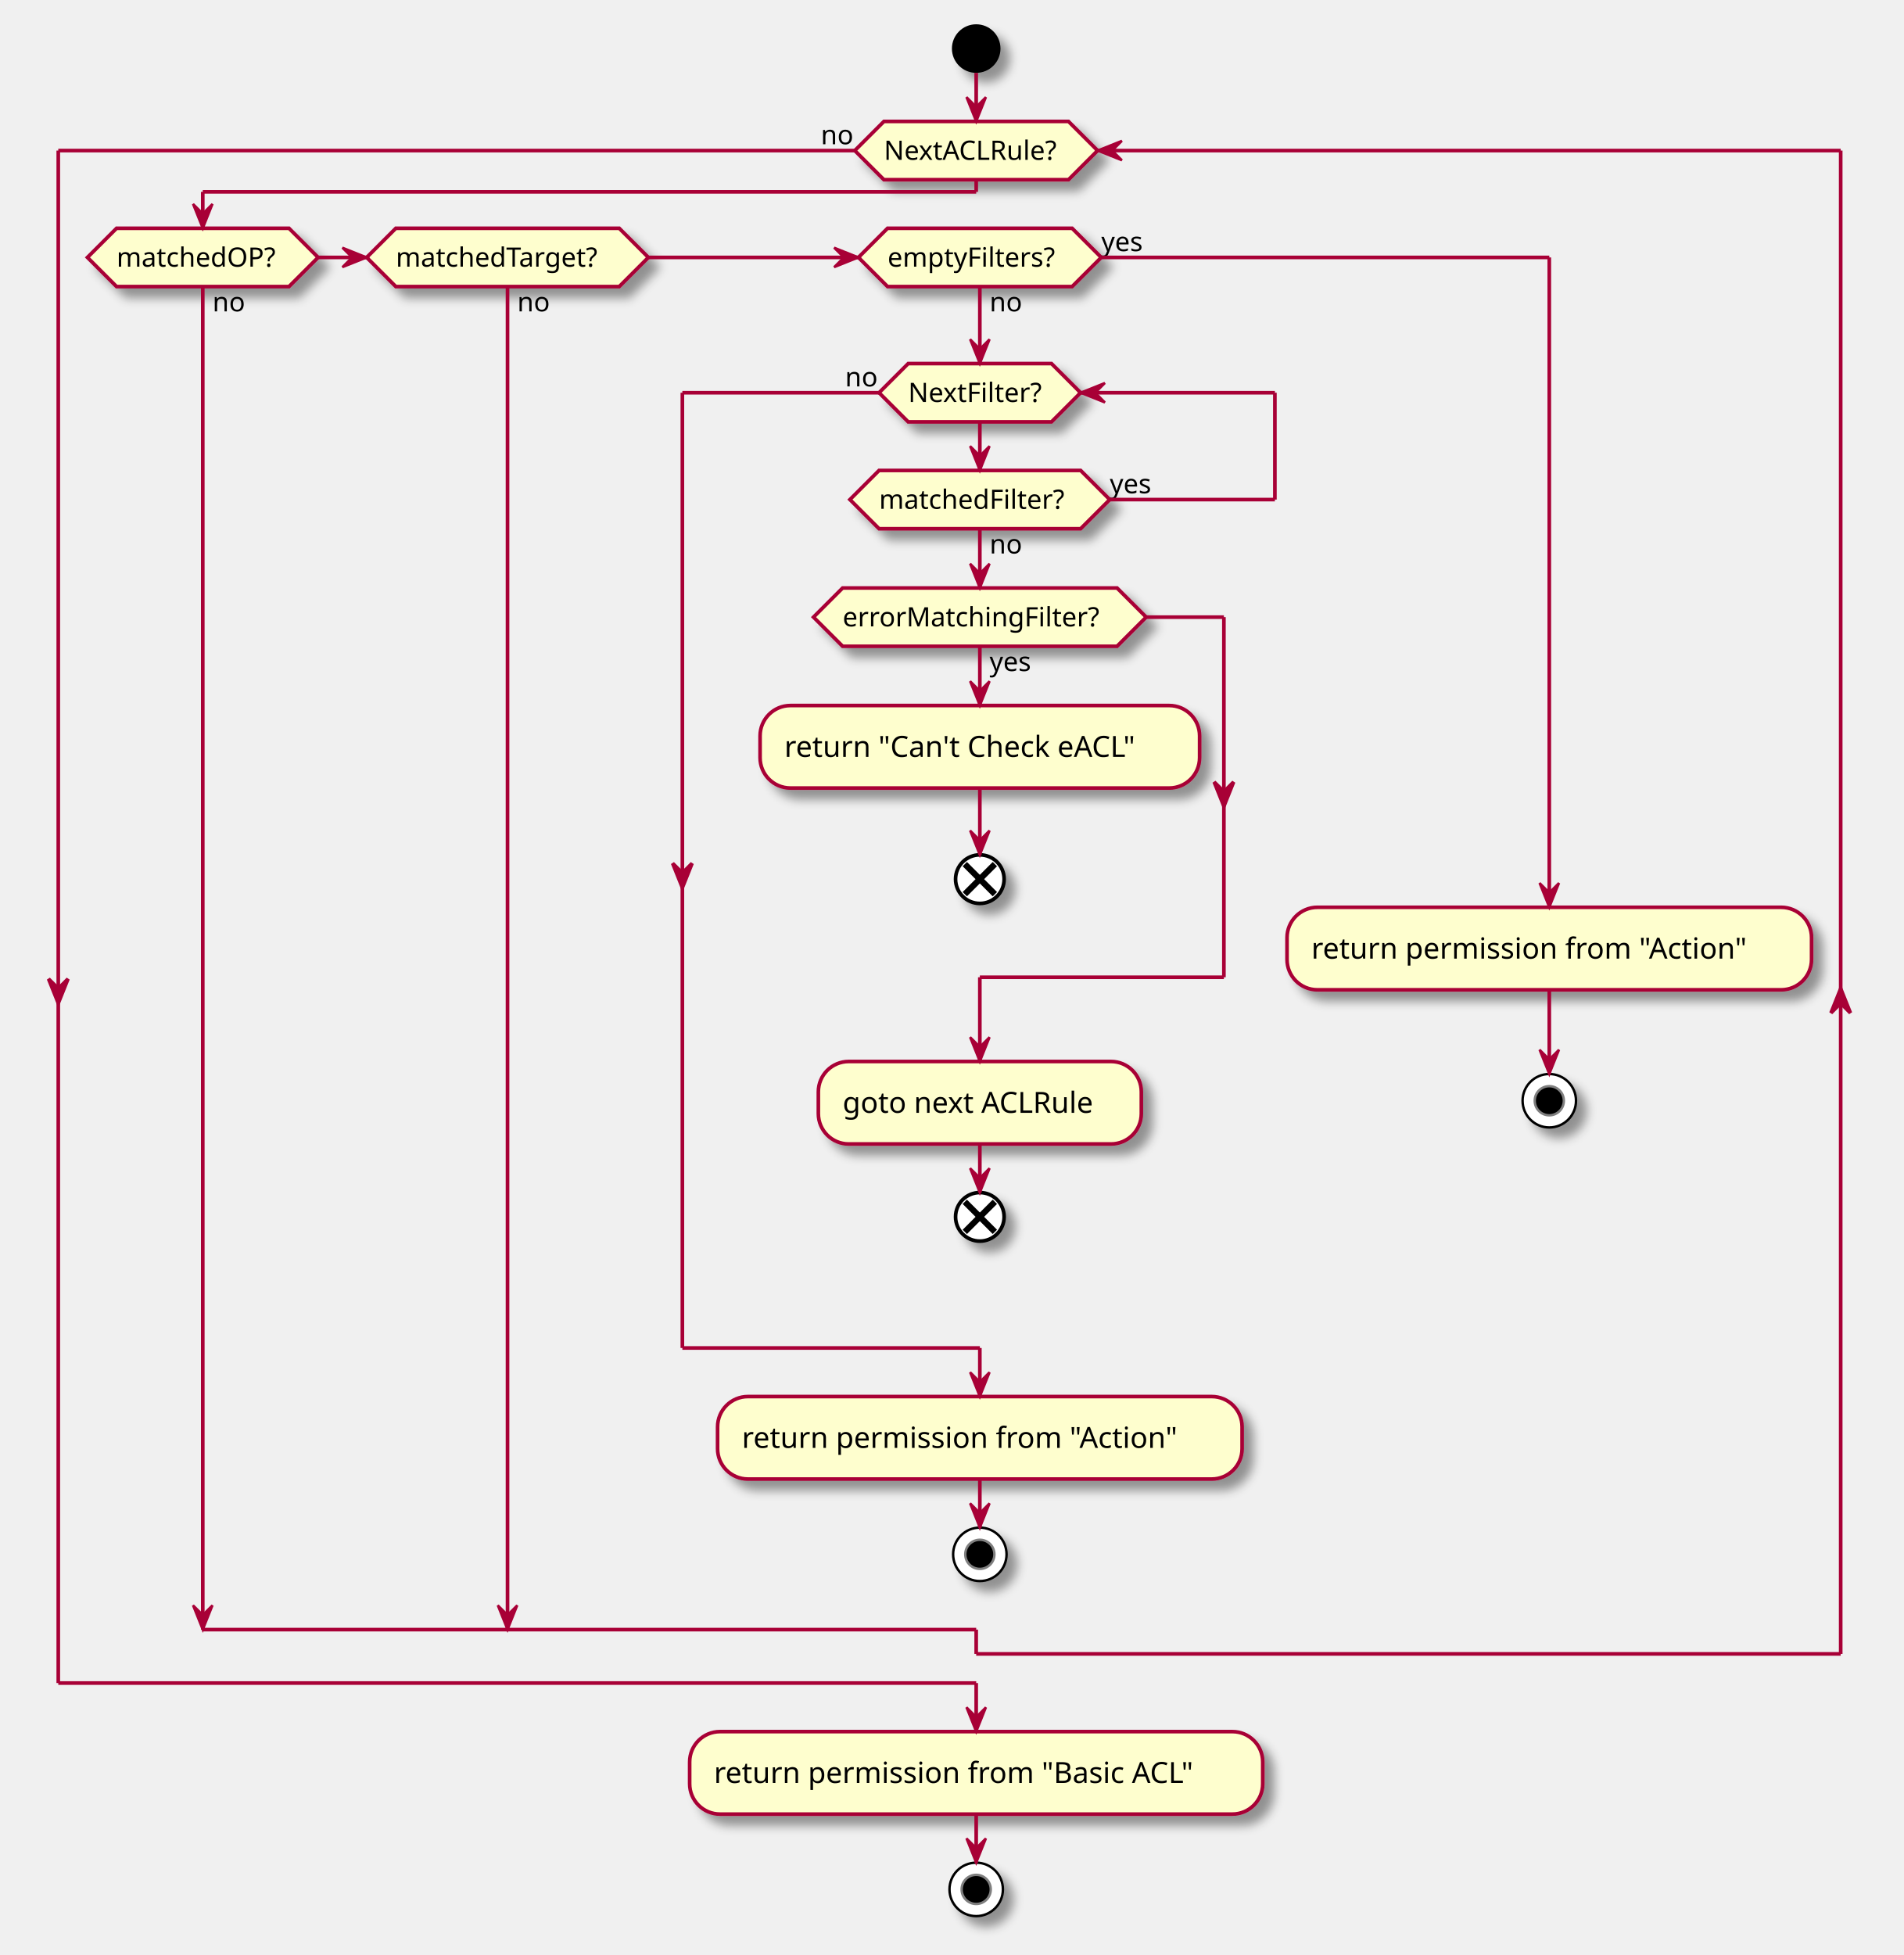
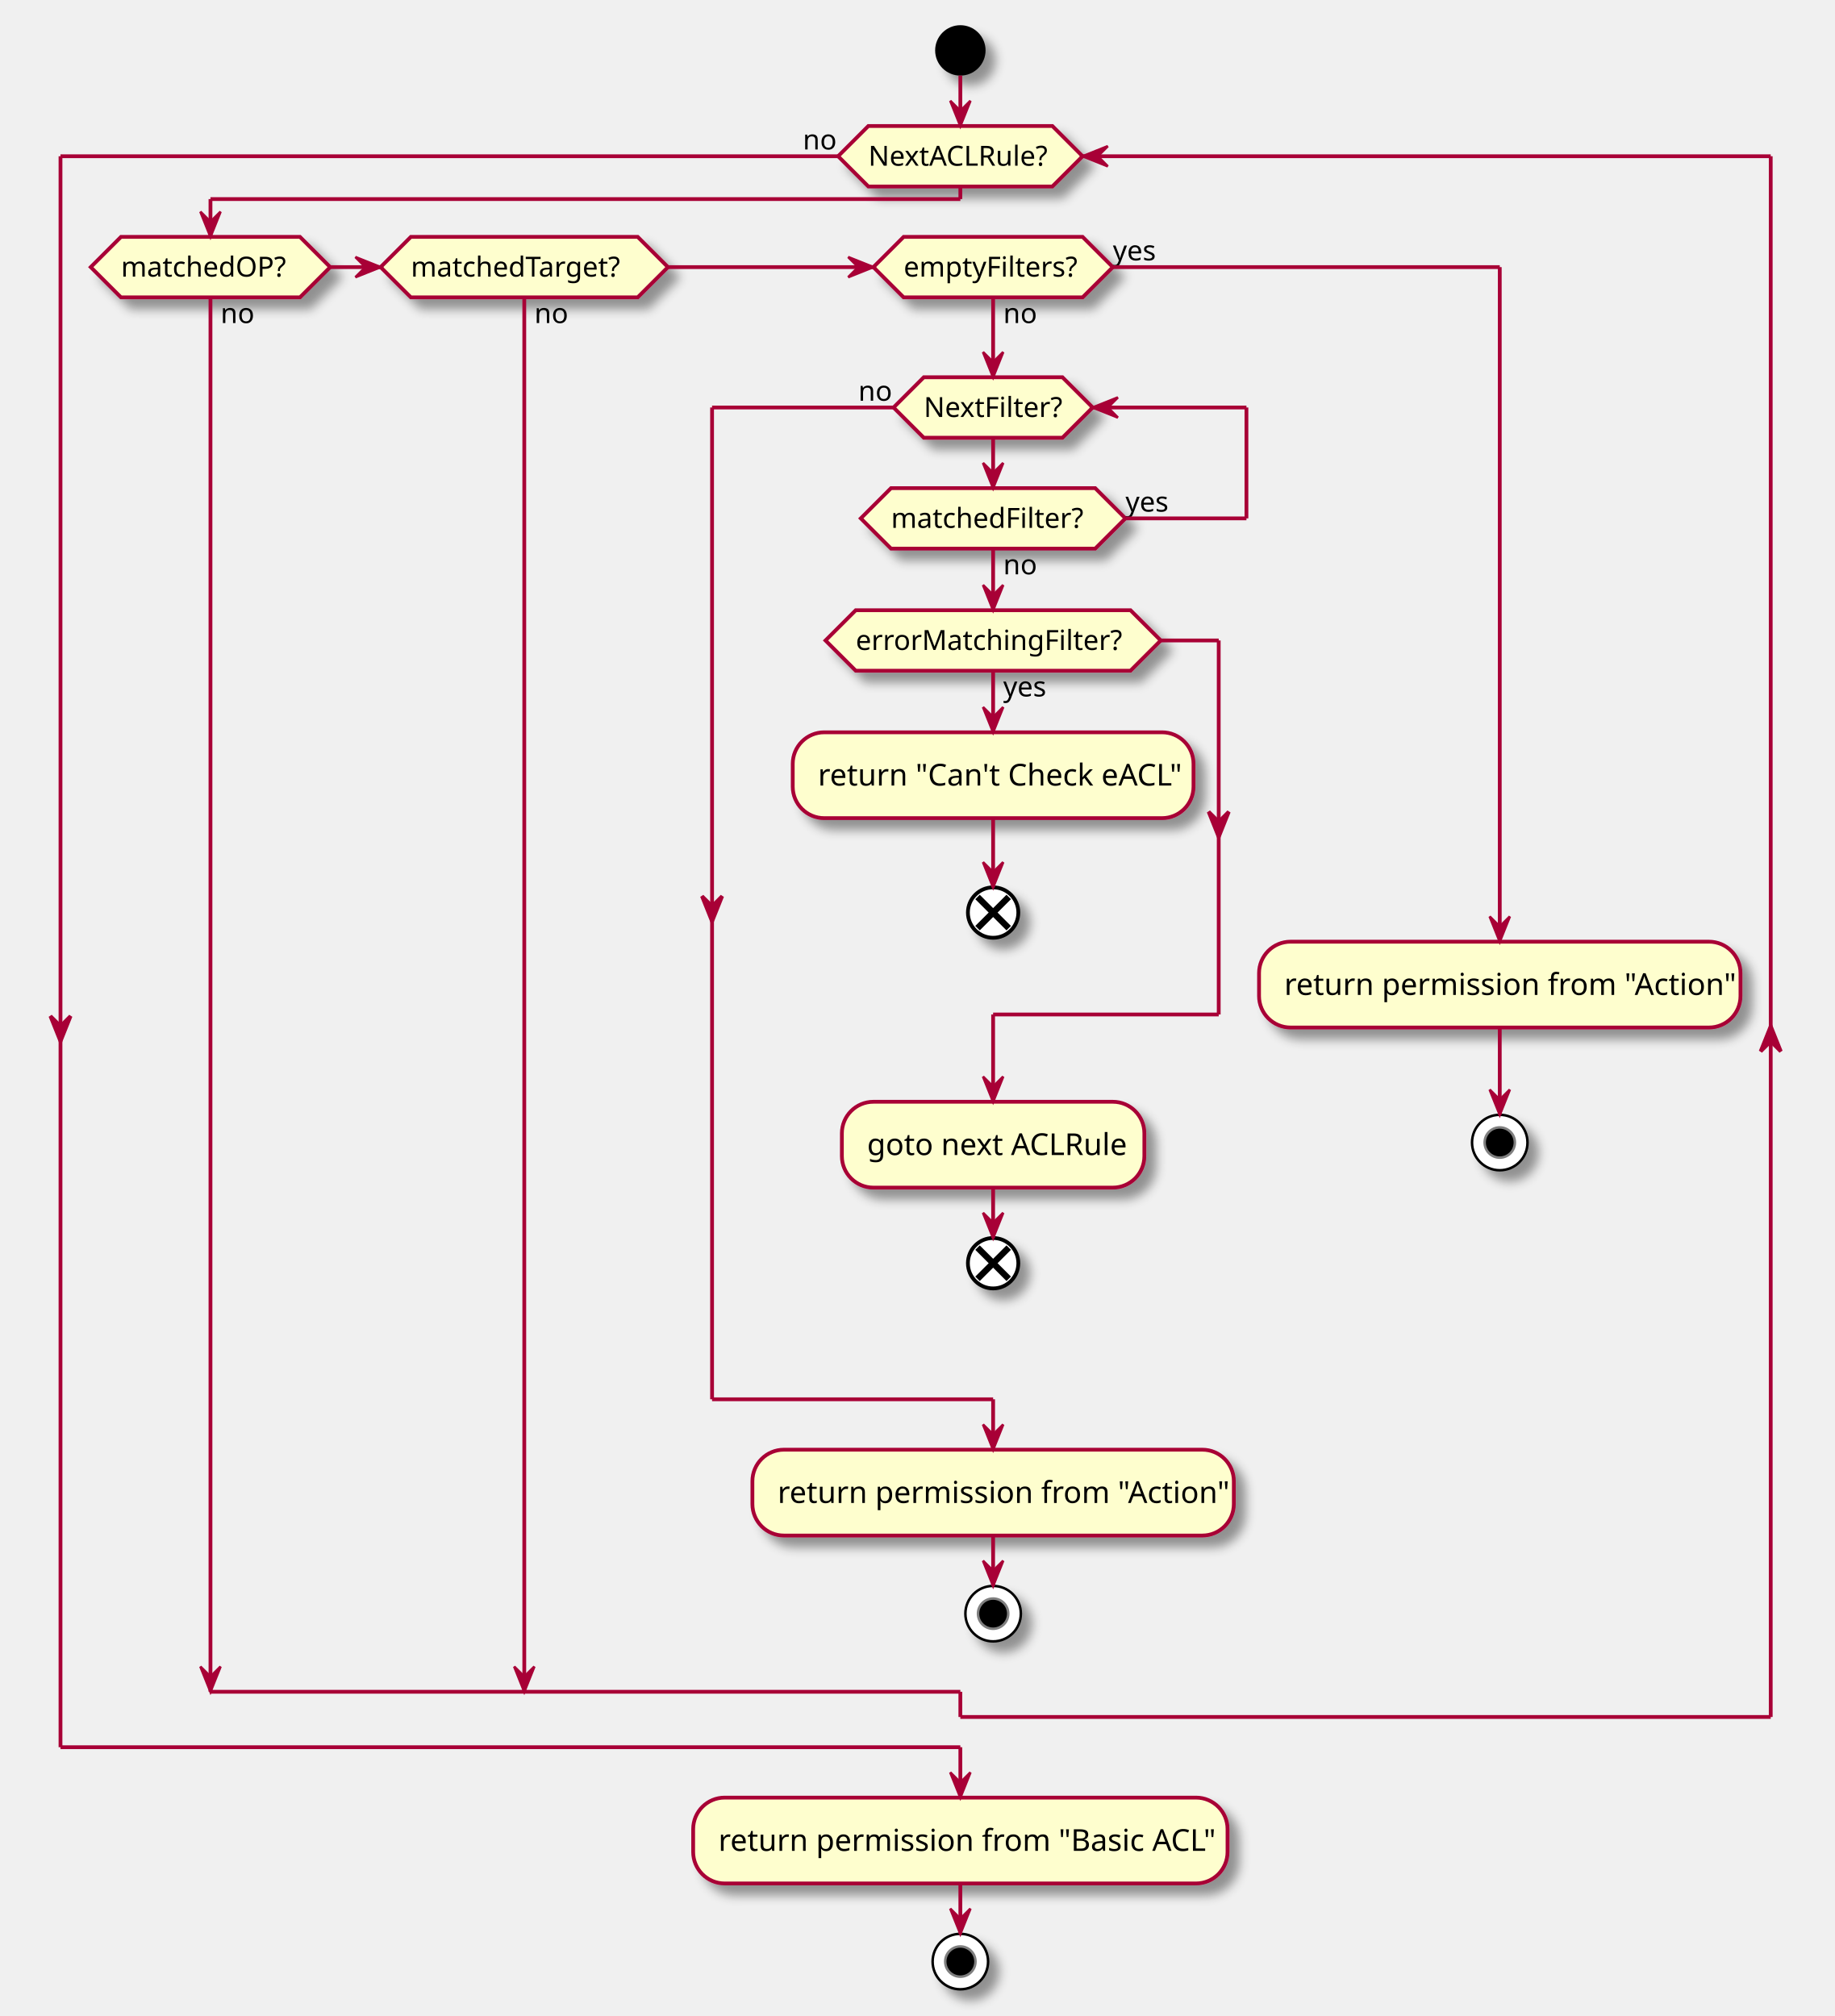
- <svg xmlns="http://www.w3.org/2000/svg" contentScriptType="application/ecmascript" contentStyleType="text/css" height="805px" preserveAspectRatio="none" style="width:784px;height:805px;" version="1.1" viewBox="0 0 784 805" width="784px" zoomAndPan="magnify">
+ <svg xmlns="http://www.w3.org/2000/svg" contentScriptType="application/ecmascript" contentStyleType="text/css" height="800px" preserveAspectRatio="none" style="width:728px;height:800px;" version="1.1" viewBox="0 0 728 800" width="728px" zoomAndPan="magnify">
  <defs>
    <filter height="300%" id="fio5e8ozsw5co" width="300%" x="-1" y="-1">
      <feGaussianBlur result="blurOut" stdDeviation="2.0" />
      <feColorMatrix in="blurOut" result="blurOut2" type="matrix" values="0 0 0 0 0 0 0 0 0 0 0 0 0 0 0 0 0 0 .4 0" />
      <feOffset dx="4.0" dy="4.0" in="blurOut2" result="blurOut3" />
      <feBlend in="SourceGraphic" in2="blurOut3" mode="normal" />
    </filter>
  </defs>
  <g>
-     <ellipse cx="402" cy="20" fill="#000000" filter="url(#fio5e8ozsw5co)" rx="10" ry="10" style="stroke: none; stroke-width: 1.0;" />
+     <ellipse cx="381" cy="20" fill="#000000" filter="url(#fio5e8ozsw5co)" rx="10" ry="10" style="stroke: none; stroke-width: 1.0;" />
    <polygon fill="#FEFECE" filter="url(#fio5e8ozsw5co)" points="48,94,119,94,131,106,119,118,48,118,36,106,48,94" style="stroke: #A80036; stroke-width: 1.5;" />
-     <text fill="#000000" font-family="sans-serif" font-size="11" lengthAdjust="spacingAndGlyphs" textLength="14" x="87.5" y="128.21">no</text>
-     <text fill="#000000" font-family="sans-serif" font-size="11" lengthAdjust="spacingAndGlyphs" textLength="71" x="48" y="109.808">matchedOP?</text>
-     <polygon fill="#FEFECE" filter="url(#fio5e8ozsw5co)" points="163,94,255,94,267,106,255,118,163,118,151,106,163,94" style="stroke: #A80036; stroke-width: 1.5;" />
-     <text fill="#000000" font-family="sans-serif" font-size="11" lengthAdjust="spacingAndGlyphs" textLength="14" x="213" y="128.21">no</text>
-     <text fill="#000000" font-family="sans-serif" font-size="11" lengthAdjust="spacingAndGlyphs" textLength="92" x="163" y="109.808">matchedTarget?</text>
-     <polygon fill="#FEFECE" filter="url(#fio5e8ozsw5co)" points="365.5,94,441.5,94,453.5,106,441.5,118,365.5,118,353.5,106,365.5,94" style="stroke: #A80036; stroke-width: 1.5;" />
-     <text fill="#000000" font-family="sans-serif" font-size="11" lengthAdjust="spacingAndGlyphs" textLength="14" x="407.5" y="128.21">no</text>
-     <text fill="#000000" font-family="sans-serif" font-size="11" lengthAdjust="spacingAndGlyphs" textLength="76" x="365.5" y="109.808">emptyFilters?</text>
-     <text fill="#000000" font-family="sans-serif" font-size="11" lengthAdjust="spacingAndGlyphs" textLength="20" x="453.5" y="103.406">yes</text>
-     <rect fill="#FEFECE" filter="url(#fio5e8ozsw5co)" height="33.969" rx="12.5" ry="12.5" style="stroke: #A80036; stroke-width: 1.5;" width="181" x="313" y="290.515" />
-     <text fill="#000000" font-family="sans-serif" font-size="12" lengthAdjust="spacingAndGlyphs" textLength="161" x="323" y="311.654">return "Can't Check eACL"</text>
-     <ellipse cx="403.5" cy="362" fill="#FFFFFF" filter="url(#fio5e8ozsw5co)" rx="10" ry="10" style="stroke: #000000; stroke-width: 1.5;" />
-     <line style="stroke: #000000; stroke-width: 2.5;" x1="397.313" x2="409.687" y1="355.812" y2="368.187" />
-     <line style="stroke: #000000; stroke-width: 2.5;" x1="409.687" x2="397.313" y1="355.812" y2="368.187" />
-     <polygon fill="#FEFECE" filter="url(#fio5e8ozsw5co)" points="347,242.113,460,242.113,472,254.113,460,266.113,347,266.113,335,254.113,347,242.113" style="stroke: #A80036; stroke-width: 1.5;" />
-     <text fill="#000000" font-family="sans-serif" font-size="11" lengthAdjust="spacingAndGlyphs" textLength="20" x="407.5" y="276.323">yes</text>
-     <text fill="#000000" font-family="sans-serif" font-size="11" lengthAdjust="spacingAndGlyphs" textLength="113" x="347" y="257.921">errorMatchingFilter?</text>
-     <rect fill="#FEFECE" filter="url(#fio5e8ozsw5co)" height="33.969" rx="12.5" ry="12.5" style="stroke: #A80036; stroke-width: 1.5;" width="133" x="337" y="437.082" />
-     <text fill="#000000" font-family="sans-serif" font-size="12" lengthAdjust="spacingAndGlyphs" textLength="113" x="347" y="458.22">goto next ACLRule</text>
-     <ellipse cx="403.5" cy="501.05" fill="#FFFFFF" filter="url(#fio5e8ozsw5co)" rx="10" ry="10" style="stroke: #000000; stroke-width: 1.5;" />
-     <line style="stroke: #000000; stroke-width: 2.5;" x1="397.313" x2="409.687" y1="494.863" y2="507.238" />
-     <line style="stroke: #000000; stroke-width: 2.5;" x1="409.687" x2="397.313" y1="494.863" y2="507.238" />
-     <polygon fill="#FEFECE" filter="url(#fio5e8ozsw5co)" points="362,193.71,445,193.71,457,205.71,445,217.71,362,217.71,350,205.71,362,193.71" style="stroke: #A80036; stroke-width: 1.5;" />
-     <text fill="#000000" font-family="sans-serif" font-size="11" lengthAdjust="spacingAndGlyphs" textLength="14" x="407.5" y="227.921">no</text>
-     <text fill="#000000" font-family="sans-serif" font-size="11" lengthAdjust="spacingAndGlyphs" textLength="83" x="362" y="209.519">matchedFilter?</text>
-     <text fill="#000000" font-family="sans-serif" font-size="11" lengthAdjust="spacingAndGlyphs" textLength="20" x="457" y="203.116">yes</text>
-     <polygon fill="#FEFECE" filter="url(#fio5e8ozsw5co)" points="374,149.71,433,149.71,445,161.71,433,173.71,374,173.71,362,161.71,374,149.71" style="stroke: #A80036; stroke-width: 1.5;" />
-     <text fill="#000000" font-family="sans-serif" font-size="11" lengthAdjust="spacingAndGlyphs" textLength="59" x="374" y="165.519">NextFilter?</text>
-     <text fill="#000000" font-family="sans-serif" font-size="11" lengthAdjust="spacingAndGlyphs" textLength="14" x="348" y="159.116">no</text>
-     <rect fill="#FEFECE" filter="url(#fio5e8ozsw5co)" height="33.969" rx="12.5" ry="12.5" style="stroke: #A80036; stroke-width: 1.5;" width="216" x="295.5" y="575.05" />
-     <text fill="#000000" font-family="sans-serif" font-size="12" lengthAdjust="spacingAndGlyphs" textLength="196" x="305.5" y="596.189">return permission from "Action"</text>
-     <ellipse cx="403.5" cy="640.019" fill="#FFFFFF" filter="url(#fio5e8ozsw5co)" rx="11" ry="11" style="stroke: #000000; stroke-width: 1.0;" />
-     <ellipse cx="403.5" cy="640.019" fill="#000000" rx="6" ry="6" style="stroke: #7F7F7F; stroke-width: 1.0;" />
-     <rect fill="#FEFECE" filter="url(#fio5e8ozsw5co)" height="33.969" rx="12.5" ry="12.5" style="stroke: #A80036; stroke-width: 1.5;" width="216" x="530" y="373.597" />
-     <text fill="#000000" font-family="sans-serif" font-size="12" lengthAdjust="spacingAndGlyphs" textLength="196" x="540" y="394.736">return permission from "Action"</text>
-     <ellipse cx="638" cy="453.246" fill="#FFFFFF" filter="url(#fio5e8ozsw5co)" rx="11" ry="11" style="stroke: #000000; stroke-width: 1.0;" />
-     <ellipse cx="638" cy="453.246" fill="#000000" rx="6" ry="6" style="stroke: #7F7F7F; stroke-width: 1.0;" />
-     <polygon fill="#FEFECE" filter="url(#fio5e8ozsw5co)" points="364,50,440,50,452,62,440,74,364,74,352,62,364,50" style="stroke: #A80036; stroke-width: 1.5;" />
-     <text fill="#000000" font-family="sans-serif" font-size="11" lengthAdjust="spacingAndGlyphs" textLength="76" x="364" y="65.808">NextACLRule?</text>
-     <text fill="#000000" font-family="sans-serif" font-size="11" lengthAdjust="spacingAndGlyphs" textLength="14" x="338" y="59.406">no</text>
-     <rect fill="#FEFECE" filter="url(#fio5e8ozsw5co)" height="33.969" rx="12.5" ry="12.5" style="stroke: #A80036; stroke-width: 1.5;" width="236" x="284" y="713.019" />
-     <text fill="#000000" font-family="sans-serif" font-size="12" lengthAdjust="spacingAndGlyphs" textLength="216" x="294" y="734.158">return permission from "Basic ACL"</text>
-     <ellipse cx="402" cy="777.988" fill="#FFFFFF" filter="url(#fio5e8ozsw5co)" rx="11" ry="11" style="stroke: #000000; stroke-width: 1.0;" />
-     <ellipse cx="402" cy="777.988" fill="#000000" rx="6" ry="6" style="stroke: #7F7F7F; stroke-width: 1.0;" />
-     <line style="stroke: #A80036; stroke-width: 1.5;" x1="403.5" x2="403.5" y1="324.484" y2="352" />
-     <polygon fill="#A80036" points="399.5,342,403.5,352,407.5,342,403.5,346" style="stroke: #A80036; stroke-width: 1.0;" />
-     <line style="stroke: #A80036; stroke-width: 1.5;" x1="403.5" x2="403.5" y1="266.113" y2="290.515" />
-     <polygon fill="#A80036" points="399.5,280.515,403.5,290.515,407.5,280.515,403.5,284.515" style="stroke: #A80036; stroke-width: 1.0;" />
-     <line style="stroke: #A80036; stroke-width: 1.5;" x1="472" x2="504" y1="254.113" y2="254.113" />
-     <polygon fill="#A80036" points="500,322,504,332,508,322,504,326" style="stroke: #A80036; stroke-width: 1.5;" />
-     <line style="stroke: #A80036; stroke-width: 1.5;" x1="504" x2="504" y1="254.113" y2="402.402" />
-     <line style="stroke: #A80036; stroke-width: 1.5;" x1="504" x2="403.5" y1="402.402" y2="402.402" />
-     <line style="stroke: #A80036; stroke-width: 1.5;" x1="403.5" x2="403.5" y1="402.402" y2="437.082" />
-     <polygon fill="#A80036" points="399.5,427.082,403.5,437.082,407.5,427.082,403.5,431.082" style="stroke: #A80036; stroke-width: 1.0;" />
-     <line style="stroke: #A80036; stroke-width: 1.5;" x1="403.5" x2="403.5" y1="471.05" y2="491.05" />
-     <polygon fill="#A80036" points="399.5,481.05,403.5,491.05,407.5,481.05,403.5,485.05" style="stroke: #A80036; stroke-width: 1.0;" />
-     <line style="stroke: #A80036; stroke-width: 1.5;" x1="403.5" x2="403.5" y1="217.71" y2="242.113" />
-     <polygon fill="#A80036" points="399.5,232.113,403.5,242.113,407.5,232.113,403.5,236.113" style="stroke: #A80036; stroke-width: 1.0;" />
-     <line style="stroke: #A80036; stroke-width: 1.5;" x1="457" x2="525" y1="205.71" y2="205.71" />
-     <line style="stroke: #A80036; stroke-width: 1.5;" x1="525" x2="525" y1="161.71" y2="205.71" />
-     <line style="stroke: #A80036; stroke-width: 1.5;" x1="525" x2="445" y1="161.71" y2="161.71" />
-     <polygon fill="#A80036" points="455,157.71,445,161.71,455,165.71,451,161.71" style="stroke: #A80036; stroke-width: 1.0;" />
-     <line style="stroke: #A80036; stroke-width: 1.5;" x1="403.5" x2="403.5" y1="173.71" y2="193.71" />
-     <polygon fill="#A80036" points="399.5,183.71,403.5,193.71,407.5,183.71,403.5,187.71" style="stroke: #A80036; stroke-width: 1.0;" />
-     <line style="stroke: #A80036; stroke-width: 1.5;" x1="362" x2="281" y1="161.71" y2="161.71" />
-     <polygon fill="#A80036" points="277,355.5,281,365.5,285,355.5,281,359.5" style="stroke: #A80036; stroke-width: 1.5;" />
-     <line style="stroke: #A80036; stroke-width: 1.5;" x1="281" x2="281" y1="161.71" y2="555.05" />
-     <line style="stroke: #A80036; stroke-width: 1.5;" x1="281" x2="403.5" y1="555.05" y2="555.05" />
-     <line style="stroke: #A80036; stroke-width: 1.5;" x1="403.5" x2="403.5" y1="555.05" y2="575.05" />
-     <polygon fill="#A80036" points="399.5,565.05,403.5,575.05,407.5,565.05,403.5,569.05" style="stroke: #A80036; stroke-width: 1.0;" />
-     <line style="stroke: #A80036; stroke-width: 1.5;" x1="403.5" x2="403.5" y1="609.019" y2="629.019" />
-     <polygon fill="#A80036" points="399.5,619.019,403.5,629.019,407.5,619.019,403.5,623.019" style="stroke: #A80036; stroke-width: 1.0;" />
-     <line style="stroke: #A80036; stroke-width: 1.5;" x1="638" x2="638" y1="407.566" y2="442.246" />
-     <polygon fill="#A80036" points="634,432.246,638,442.246,642,432.246,638,436.246" style="stroke: #A80036; stroke-width: 1.0;" />
-     <line style="stroke: #A80036; stroke-width: 1.5;" x1="83.5" x2="83.5" y1="118" y2="671.019" />
-     <polygon fill="#A80036" points="79.5,661.019,83.5,671.019,87.5,661.019,83.5,665.019" style="stroke: #A80036; stroke-width: 1.0;" />
-     <line style="stroke: #A80036; stroke-width: 1.5;" x1="209" x2="209" y1="118" y2="671.019" />
-     <polygon fill="#A80036" points="205,661.019,209,671.019,213,661.019,209,665.019" style="stroke: #A80036; stroke-width: 1.0;" />
-     <line style="stroke: #A80036; stroke-width: 1.5;" x1="403.5" x2="403.5" y1="118" y2="149.71" />
-     <polygon fill="#A80036" points="399.5,139.71,403.5,149.71,407.5,139.71,403.5,143.71" style="stroke: #A80036; stroke-width: 1.0;" />
+     <text fill="#000000" font-family="sans-serif" font-size="11" lengthAdjust="spacingAndGlyphs" textLength="14" x="87.5" y="128.205">no</text>
+     <text fill="#000000" font-family="sans-serif" font-size="11" lengthAdjust="spacingAndGlyphs" textLength="71" x="48" y="109.76">matchedOP?</text>
+     <polygon fill="#FEFECE" filter="url(#fio5e8ozsw5co)" points="163,94,253,94,265,106,253,118,163,118,151,106,163,94" style="stroke: #A80036; stroke-width: 1.5;" />
+     <text fill="#000000" font-family="sans-serif" font-size="11" lengthAdjust="spacingAndGlyphs" textLength="14" x="212" y="128.205">no</text>
+     <text fill="#000000" font-family="sans-serif" font-size="11" lengthAdjust="spacingAndGlyphs" textLength="90" x="163" y="109.76">matchedTarget?</text>
+     <polygon fill="#FEFECE" filter="url(#fio5e8ozsw5co)" points="358.5,94,429.5,94,441.5,106,429.5,118,358.5,118,346.5,106,358.5,94" style="stroke: #A80036; stroke-width: 1.5;" />
+     <text fill="#000000" font-family="sans-serif" font-size="11" lengthAdjust="spacingAndGlyphs" textLength="14" x="398" y="128.205">no</text>
+     <text fill="#000000" font-family="sans-serif" font-size="11" lengthAdjust="spacingAndGlyphs" textLength="71" x="358.5" y="109.76">emptyFilters?</text>
+     <text fill="#000000" font-family="sans-serif" font-size="11" lengthAdjust="spacingAndGlyphs" textLength="18" x="441.5" y="103.314">yes</text>
+     <rect fill="#FEFECE" filter="url(#fio5e8ozsw5co)" height="34.062" rx="12.5" ry="12.5" style="stroke: #A80036; stroke-width: 1.5;" width="159" x="314.5" y="290.596" />
+     <text fill="#000000" font-family="sans-serif" font-size="12" lengthAdjust="spacingAndGlyphs" textLength="139" x="324.5" y="311.728">return "Can't Check eACL"</text>
+     <ellipse cx="394" cy="362.127" fill="#FFFFFF" filter="url(#fio5e8ozsw5co)" rx="10" ry="10" style="stroke: #000000; stroke-width: 1.5;" />
+     <line style="stroke: #000000; stroke-width: 2.5;" x1="387.813" x2="400.187" y1="355.94" y2="368.314" />
+     <line style="stroke: #000000; stroke-width: 2.5;" x1="400.187" x2="387.813" y1="355.94" y2="368.314" />
+     <polygon fill="#FEFECE" filter="url(#fio5e8ozsw5co)" points="339.5,242.15,448.5,242.15,460.5,254.15,448.5,266.15,339.5,266.15,327.5,254.15,339.5,242.15" style="stroke: #A80036; stroke-width: 1.5;" />
+     <text fill="#000000" font-family="sans-serif" font-size="11" lengthAdjust="spacingAndGlyphs" textLength="18" x="398" y="276.356">yes</text>
+     <text fill="#000000" font-family="sans-serif" font-size="11" lengthAdjust="spacingAndGlyphs" textLength="109" x="339.5" y="257.91">errorMatchingFilter?</text>
+     <rect fill="#FEFECE" filter="url(#fio5e8ozsw5co)" height="34.062" rx="12.5" ry="12.5" style="stroke: #A80036; stroke-width: 1.5;" width="120" x="334" y="437.213" />
+     <text fill="#000000" font-family="sans-serif" font-size="12" lengthAdjust="spacingAndGlyphs" textLength="100" x="344" y="458.346">goto next ACLRule</text>
+     <ellipse cx="394" cy="501.275" fill="#FFFFFF" filter="url(#fio5e8ozsw5co)" rx="10" ry="10" style="stroke: #000000; stroke-width: 1.5;" />
+     <line style="stroke: #000000; stroke-width: 2.5;" x1="387.813" x2="400.187" y1="495.088" y2="507.463" />
+     <line style="stroke: #000000; stroke-width: 2.5;" x1="400.187" x2="387.813" y1="495.088" y2="507.463" />
+     <polygon fill="#FEFECE" filter="url(#fio5e8ozsw5co)" points="353.5,193.705,434.5,193.705,446.5,205.705,434.5,217.705,353.5,217.705,341.5,205.705,353.5,193.705" style="stroke: #A80036; stroke-width: 1.5;" />
+     <text fill="#000000" font-family="sans-serif" font-size="11" lengthAdjust="spacingAndGlyphs" textLength="14" x="398" y="227.91">no</text>
+     <text fill="#000000" font-family="sans-serif" font-size="11" lengthAdjust="spacingAndGlyphs" textLength="81" x="353.5" y="209.465">matchedFilter?</text>
+     <text fill="#000000" font-family="sans-serif" font-size="11" lengthAdjust="spacingAndGlyphs" textLength="18" x="446.5" y="203.019">yes</text>
+     <polygon fill="#FEFECE" filter="url(#fio5e8ozsw5co)" points="366.5,149.705,421.5,149.705,433.5,161.705,421.5,173.705,366.5,173.705,354.5,161.705,366.5,149.705" style="stroke: #A80036; stroke-width: 1.5;" />
+     <text fill="#000000" font-family="sans-serif" font-size="11" lengthAdjust="spacingAndGlyphs" textLength="55" x="366.5" y="165.465">NextFilter?</text>
+     <text fill="#000000" font-family="sans-serif" font-size="11" lengthAdjust="spacingAndGlyphs" textLength="14" x="340.5" y="159.019">no</text>
+     <rect fill="#FEFECE" filter="url(#fio5e8ozsw5co)" height="34.062" rx="12.5" ry="12.5" style="stroke: #A80036; stroke-width: 1.5;" width="191" x="298.5" y="575.275" />
+     <text fill="#000000" font-family="sans-serif" font-size="12" lengthAdjust="spacingAndGlyphs" textLength="171" x="308.5" y="596.408">return permission from "Action"</text>
+     <ellipse cx="394" cy="640.338" fill="#FFFFFF" filter="url(#fio5e8ozsw5co)" rx="11" ry="11" style="stroke: #000000; stroke-width: 1.0;" />
+     <ellipse cx="394" cy="640.338" fill="#000000" rx="6" ry="6" style="stroke: #7F7F7F; stroke-width: 1.0;" />
+     <rect fill="#FEFECE" filter="url(#fio5e8ozsw5co)" height="34.062" rx="12.5" ry="12.5" style="stroke: #A80036; stroke-width: 1.5;" width="191" x="499.5" y="373.682" />
+     <text fill="#000000" font-family="sans-serif" font-size="12" lengthAdjust="spacingAndGlyphs" textLength="171" x="509.5" y="394.815">return permission from "Action"</text>
+     <ellipse cx="595" cy="453.385" fill="#FFFFFF" filter="url(#fio5e8ozsw5co)" rx="11" ry="11" style="stroke: #000000; stroke-width: 1.0;" />
+     <ellipse cx="595" cy="453.385" fill="#000000" rx="6" ry="6" style="stroke: #7F7F7F; stroke-width: 1.0;" />
+     <polygon fill="#FEFECE" filter="url(#fio5e8ozsw5co)" points="344.5,50,417.5,50,429.5,62,417.5,74,344.5,74,332.5,62,344.5,50" style="stroke: #A80036; stroke-width: 1.5;" />
+     <text fill="#000000" font-family="sans-serif" font-size="11" lengthAdjust="spacingAndGlyphs" textLength="73" x="344.5" y="65.76">NextACLRule?</text>
+     <text fill="#000000" font-family="sans-serif" font-size="11" lengthAdjust="spacingAndGlyphs" textLength="14" x="318.5" y="59.315">no</text>
+     <rect fill="#FEFECE" filter="url(#fio5e8ozsw5co)" height="34.062" rx="12.5" ry="12.5" style="stroke: #A80036; stroke-width: 1.5;" width="212" x="275" y="713.338" />
+     <text fill="#000000" font-family="sans-serif" font-size="12" lengthAdjust="spacingAndGlyphs" textLength="192" x="285" y="734.471">return permission from "Basic ACL"</text>
+     <ellipse cx="381" cy="778.4" fill="#FFFFFF" filter="url(#fio5e8ozsw5co)" rx="11" ry="11" style="stroke: #000000; stroke-width: 1.0;" />
+     <ellipse cx="381" cy="778.4" fill="#000000" rx="6" ry="6" style="stroke: #7F7F7F; stroke-width: 1.0;" />
+     <line style="stroke: #A80036; stroke-width: 1.5;" x1="394" x2="394" y1="324.658" y2="352.127" />
+     <polygon fill="#A80036" points="390,342.127,394,352.127,398,342.127,394,346.127" style="stroke: #A80036; stroke-width: 1.0;" />
+     <line style="stroke: #A80036; stroke-width: 1.5;" x1="394" x2="394" y1="266.15" y2="290.596" />
+     <polygon fill="#A80036" points="390,280.596,394,290.596,398,280.596,394,284.596" style="stroke: #A80036; stroke-width: 1.0;" />
+     <line style="stroke: #A80036; stroke-width: 1.5;" x1="460.5" x2="483.5" y1="254.15" y2="254.15" />
+     <polygon fill="#A80036" points="479.5,322.127,483.5,332.127,487.5,322.127,483.5,326.127" style="stroke: #A80036; stroke-width: 1.5;" />
+     <line style="stroke: #A80036; stroke-width: 1.5;" x1="483.5" x2="483.5" y1="254.15" y2="402.572" />
+     <line style="stroke: #A80036; stroke-width: 1.5;" x1="483.5" x2="394" y1="402.572" y2="402.572" />
+     <line style="stroke: #A80036; stroke-width: 1.5;" x1="394" x2="394" y1="402.572" y2="437.213" />
+     <polygon fill="#A80036" points="390,427.213,394,437.213,398,427.213,394,431.213" style="stroke: #A80036; stroke-width: 1.0;" />
+     <line style="stroke: #A80036; stroke-width: 1.5;" x1="394" x2="394" y1="471.275" y2="491.275" />
+     <polygon fill="#A80036" points="390,481.275,394,491.275,398,481.275,394,485.275" style="stroke: #A80036; stroke-width: 1.0;" />
+     <line style="stroke: #A80036; stroke-width: 1.5;" x1="394" x2="394" y1="217.705" y2="242.15" />
+     <polygon fill="#A80036" points="390,232.15,394,242.15,398,232.15,394,236.15" style="stroke: #A80036; stroke-width: 1.0;" />
+     <line style="stroke: #A80036; stroke-width: 1.5;" x1="446.5" x2="494.5" y1="205.705" y2="205.705" />
+     <line style="stroke: #A80036; stroke-width: 1.5;" x1="494.5" x2="494.5" y1="161.705" y2="205.705" />
+     <line style="stroke: #A80036; stroke-width: 1.5;" x1="494.5" x2="433.5" y1="161.705" y2="161.705" />
+     <polygon fill="#A80036" points="443.5,157.705,433.5,161.705,443.5,165.705,439.5,161.705" style="stroke: #A80036; stroke-width: 1.0;" />
+     <line style="stroke: #A80036; stroke-width: 1.5;" x1="394" x2="394" y1="173.705" y2="193.705" />
+     <polygon fill="#A80036" points="390,183.705,394,193.705,398,183.705,394,187.705" style="stroke: #A80036; stroke-width: 1.0;" />
+     <line style="stroke: #A80036; stroke-width: 1.5;" x1="354.5" x2="282.5" y1="161.705" y2="161.705" />
+     <polygon fill="#A80036" points="278.5,355.627,282.5,365.627,286.5,355.627,282.5,359.627" style="stroke: #A80036; stroke-width: 1.5;" />
+     <line style="stroke: #A80036; stroke-width: 1.5;" x1="282.5" x2="282.5" y1="161.705" y2="555.275" />
+     <line style="stroke: #A80036; stroke-width: 1.5;" x1="282.5" x2="394" y1="555.275" y2="555.275" />
+     <line style="stroke: #A80036; stroke-width: 1.5;" x1="394" x2="394" y1="555.275" y2="575.275" />
+     <polygon fill="#A80036" points="390,565.275,394,575.275,398,565.275,394,569.275" style="stroke: #A80036; stroke-width: 1.0;" />
+     <line style="stroke: #A80036; stroke-width: 1.5;" x1="394" x2="394" y1="609.338" y2="629.338" />
+     <polygon fill="#A80036" points="390,619.338,394,629.338,398,619.338,394,623.338" style="stroke: #A80036; stroke-width: 1.0;" />
+     <line style="stroke: #A80036; stroke-width: 1.5;" x1="595" x2="595" y1="407.744" y2="442.385" />
+     <polygon fill="#A80036" points="591,432.385,595,442.385,599,432.385,595,436.385" style="stroke: #A80036; stroke-width: 1.0;" />
+     <line style="stroke: #A80036; stroke-width: 1.5;" x1="83.5" x2="83.5" y1="118" y2="671.338" />
+     <polygon fill="#A80036" points="79.5,661.338,83.5,671.338,87.5,661.338,83.5,665.338" style="stroke: #A80036; stroke-width: 1.0;" />
+     <line style="stroke: #A80036; stroke-width: 1.5;" x1="208" x2="208" y1="118" y2="671.338" />
+     <polygon fill="#A80036" points="204,661.338,208,671.338,212,661.338,208,665.338" style="stroke: #A80036; stroke-width: 1.0;" />
+     <line style="stroke: #A80036; stroke-width: 1.5;" x1="394" x2="394" y1="118" y2="149.705" />
+     <polygon fill="#A80036" points="390,139.705,394,149.705,398,139.705,394,143.705" style="stroke: #A80036; stroke-width: 1.0;" />
    <line style="stroke: #A80036; stroke-width: 1.5;" x1="131" x2="151" y1="106" y2="106" />
    <polygon fill="#A80036" points="141,102,151,106,141,110,145,106" style="stroke: #A80036; stroke-width: 1.0;" />
-     <line style="stroke: #A80036; stroke-width: 1.5;" x1="267" x2="353.5" y1="106" y2="106" />
-     <polygon fill="#A80036" points="343.5,102,353.5,106,343.5,110,347.5,106" style="stroke: #A80036; stroke-width: 1.0;" />
-     <line style="stroke: #A80036; stroke-width: 1.5;" x1="402" x2="402" y1="74" y2="79" />
-     <line style="stroke: #A80036; stroke-width: 1.5;" x1="402" x2="83.5" y1="79" y2="79" />
+     <line style="stroke: #A80036; stroke-width: 1.5;" x1="265" x2="346.5" y1="106" y2="106" />
+     <polygon fill="#A80036" points="336.5,102,346.5,106,336.5,110,340.5,106" style="stroke: #A80036; stroke-width: 1.0;" />
+     <line style="stroke: #A80036; stroke-width: 1.5;" x1="381" x2="381" y1="74" y2="79" />
+     <line style="stroke: #A80036; stroke-width: 1.5;" x1="381" x2="83.5" y1="79" y2="79" />
    <line style="stroke: #A80036; stroke-width: 1.5;" x1="83.5" x2="83.5" y1="79" y2="94" />
    <polygon fill="#A80036" points="79.5,84,83.5,94,87.5,84,83.5,88" style="stroke: #A80036; stroke-width: 1.0;" />
-     <line style="stroke: #A80036; stroke-width: 1.5;" x1="453.5" x2="638" y1="106" y2="106" />
-     <line style="stroke: #A80036; stroke-width: 1.5;" x1="638" x2="638" y1="106" y2="373.597" />
-     <polygon fill="#A80036" points="634,363.597,638,373.597,642,363.597,638,367.597" style="stroke: #A80036; stroke-width: 1.0;" />
-     <line style="stroke: #A80036; stroke-width: 1.5;" x1="83.5" x2="402" y1="671.019" y2="671.019" />
-     <line style="stroke: #A80036; stroke-width: 1.5;" x1="402" x2="402" y1="671.019" y2="681.019" />
-     <line style="stroke: #A80036; stroke-width: 1.5;" x1="402" x2="758" y1="681.019" y2="681.019" />
-     <polygon fill="#A80036" points="754,417.082,758,407.082,762,417.082,758,413.082" style="stroke: #A80036; stroke-width: 1.5;" />
-     <line style="stroke: #A80036; stroke-width: 1.5;" x1="758" x2="758" y1="62" y2="681.019" />
-     <line style="stroke: #A80036; stroke-width: 1.5;" x1="758" x2="452" y1="62" y2="62" />
-     <polygon fill="#A80036" points="462,58,452,62,462,66,458,62" style="stroke: #A80036; stroke-width: 1.0;" />
-     <line style="stroke: #A80036; stroke-width: 1.5;" x1="352" x2="24" y1="62" y2="62" />
-     <polygon fill="#A80036" points="20,403.082,24,413.082,28,403.082,24,407.082" style="stroke: #A80036; stroke-width: 1.5;" />
-     <line style="stroke: #A80036; stroke-width: 1.5;" x1="24" x2="24" y1="62" y2="693.019" />
-     <line style="stroke: #A80036; stroke-width: 1.5;" x1="24" x2="402" y1="693.019" y2="693.019" />
-     <line style="stroke: #A80036; stroke-width: 1.5;" x1="402" x2="402" y1="693.019" y2="713.019" />
-     <polygon fill="#A80036" points="398,703.019,402,713.019,406,703.019,402,707.019" style="stroke: #A80036; stroke-width: 1.0;" />
-     <line style="stroke: #A80036; stroke-width: 1.5;" x1="402" x2="402" y1="30" y2="50" />
-     <polygon fill="#A80036" points="398,40,402,50,406,40,402,44" style="stroke: #A80036; stroke-width: 1.0;" />
-     <line style="stroke: #A80036; stroke-width: 1.5;" x1="402" x2="402" y1="746.988" y2="766.988" />
-     <polygon fill="#A80036" points="398,756.988,402,766.988,406,756.988,402,760.988" style="stroke: #A80036; stroke-width: 1.0;" />
+     <line style="stroke: #A80036; stroke-width: 1.5;" x1="441.5" x2="595" y1="106" y2="106" />
+     <line style="stroke: #A80036; stroke-width: 1.5;" x1="595" x2="595" y1="106" y2="373.682" />
+     <polygon fill="#A80036" points="591,363.682,595,373.682,599,363.682,595,367.682" style="stroke: #A80036; stroke-width: 1.0;" />
+     <line style="stroke: #A80036; stroke-width: 1.5;" x1="83.5" x2="381" y1="671.338" y2="671.338" />
+     <line style="stroke: #A80036; stroke-width: 1.5;" x1="381" x2="381" y1="671.338" y2="681.338" />
+     <line style="stroke: #A80036; stroke-width: 1.5;" x1="381" x2="702.5" y1="681.338" y2="681.338" />
+     <polygon fill="#A80036" points="698.5,417.213,702.5,407.213,706.5,417.213,702.5,413.213" style="stroke: #A80036; stroke-width: 1.5;" />
+     <line style="stroke: #A80036; stroke-width: 1.5;" x1="702.5" x2="702.5" y1="62" y2="681.338" />
+     <line style="stroke: #A80036; stroke-width: 1.5;" x1="702.5" x2="429.5" y1="62" y2="62" />
+     <polygon fill="#A80036" points="439.5,58,429.5,62,439.5,66,435.5,62" style="stroke: #A80036; stroke-width: 1.0;" />
+     <line style="stroke: #A80036; stroke-width: 1.5;" x1="332.5" x2="24" y1="62" y2="62" />
+     <polygon fill="#A80036" points="20,403.213,24,413.213,28,403.213,24,407.213" style="stroke: #A80036; stroke-width: 1.5;" />
+     <line style="stroke: #A80036; stroke-width: 1.5;" x1="24" x2="24" y1="62" y2="693.338" />
+     <line style="stroke: #A80036; stroke-width: 1.5;" x1="24" x2="381" y1="693.338" y2="693.338" />
+     <line style="stroke: #A80036; stroke-width: 1.5;" x1="381" x2="381" y1="693.338" y2="713.338" />
+     <polygon fill="#A80036" points="377,703.338,381,713.338,385,703.338,381,707.338" style="stroke: #A80036; stroke-width: 1.0;" />
+     <line style="stroke: #A80036; stroke-width: 1.5;" x1="381" x2="381" y1="30" y2="50" />
+     <polygon fill="#A80036" points="377,40,381,50,385,40,381,44" style="stroke: #A80036; stroke-width: 1.0;" />
+     <line style="stroke: #A80036; stroke-width: 1.5;" x1="381" x2="381" y1="747.4" y2="767.4" />
+     <polygon fill="#A80036" points="377,757.4,381,767.4,385,757.4,381,761.4" style="stroke: #A80036; stroke-width: 1.0;" />
  </g>
</svg>
